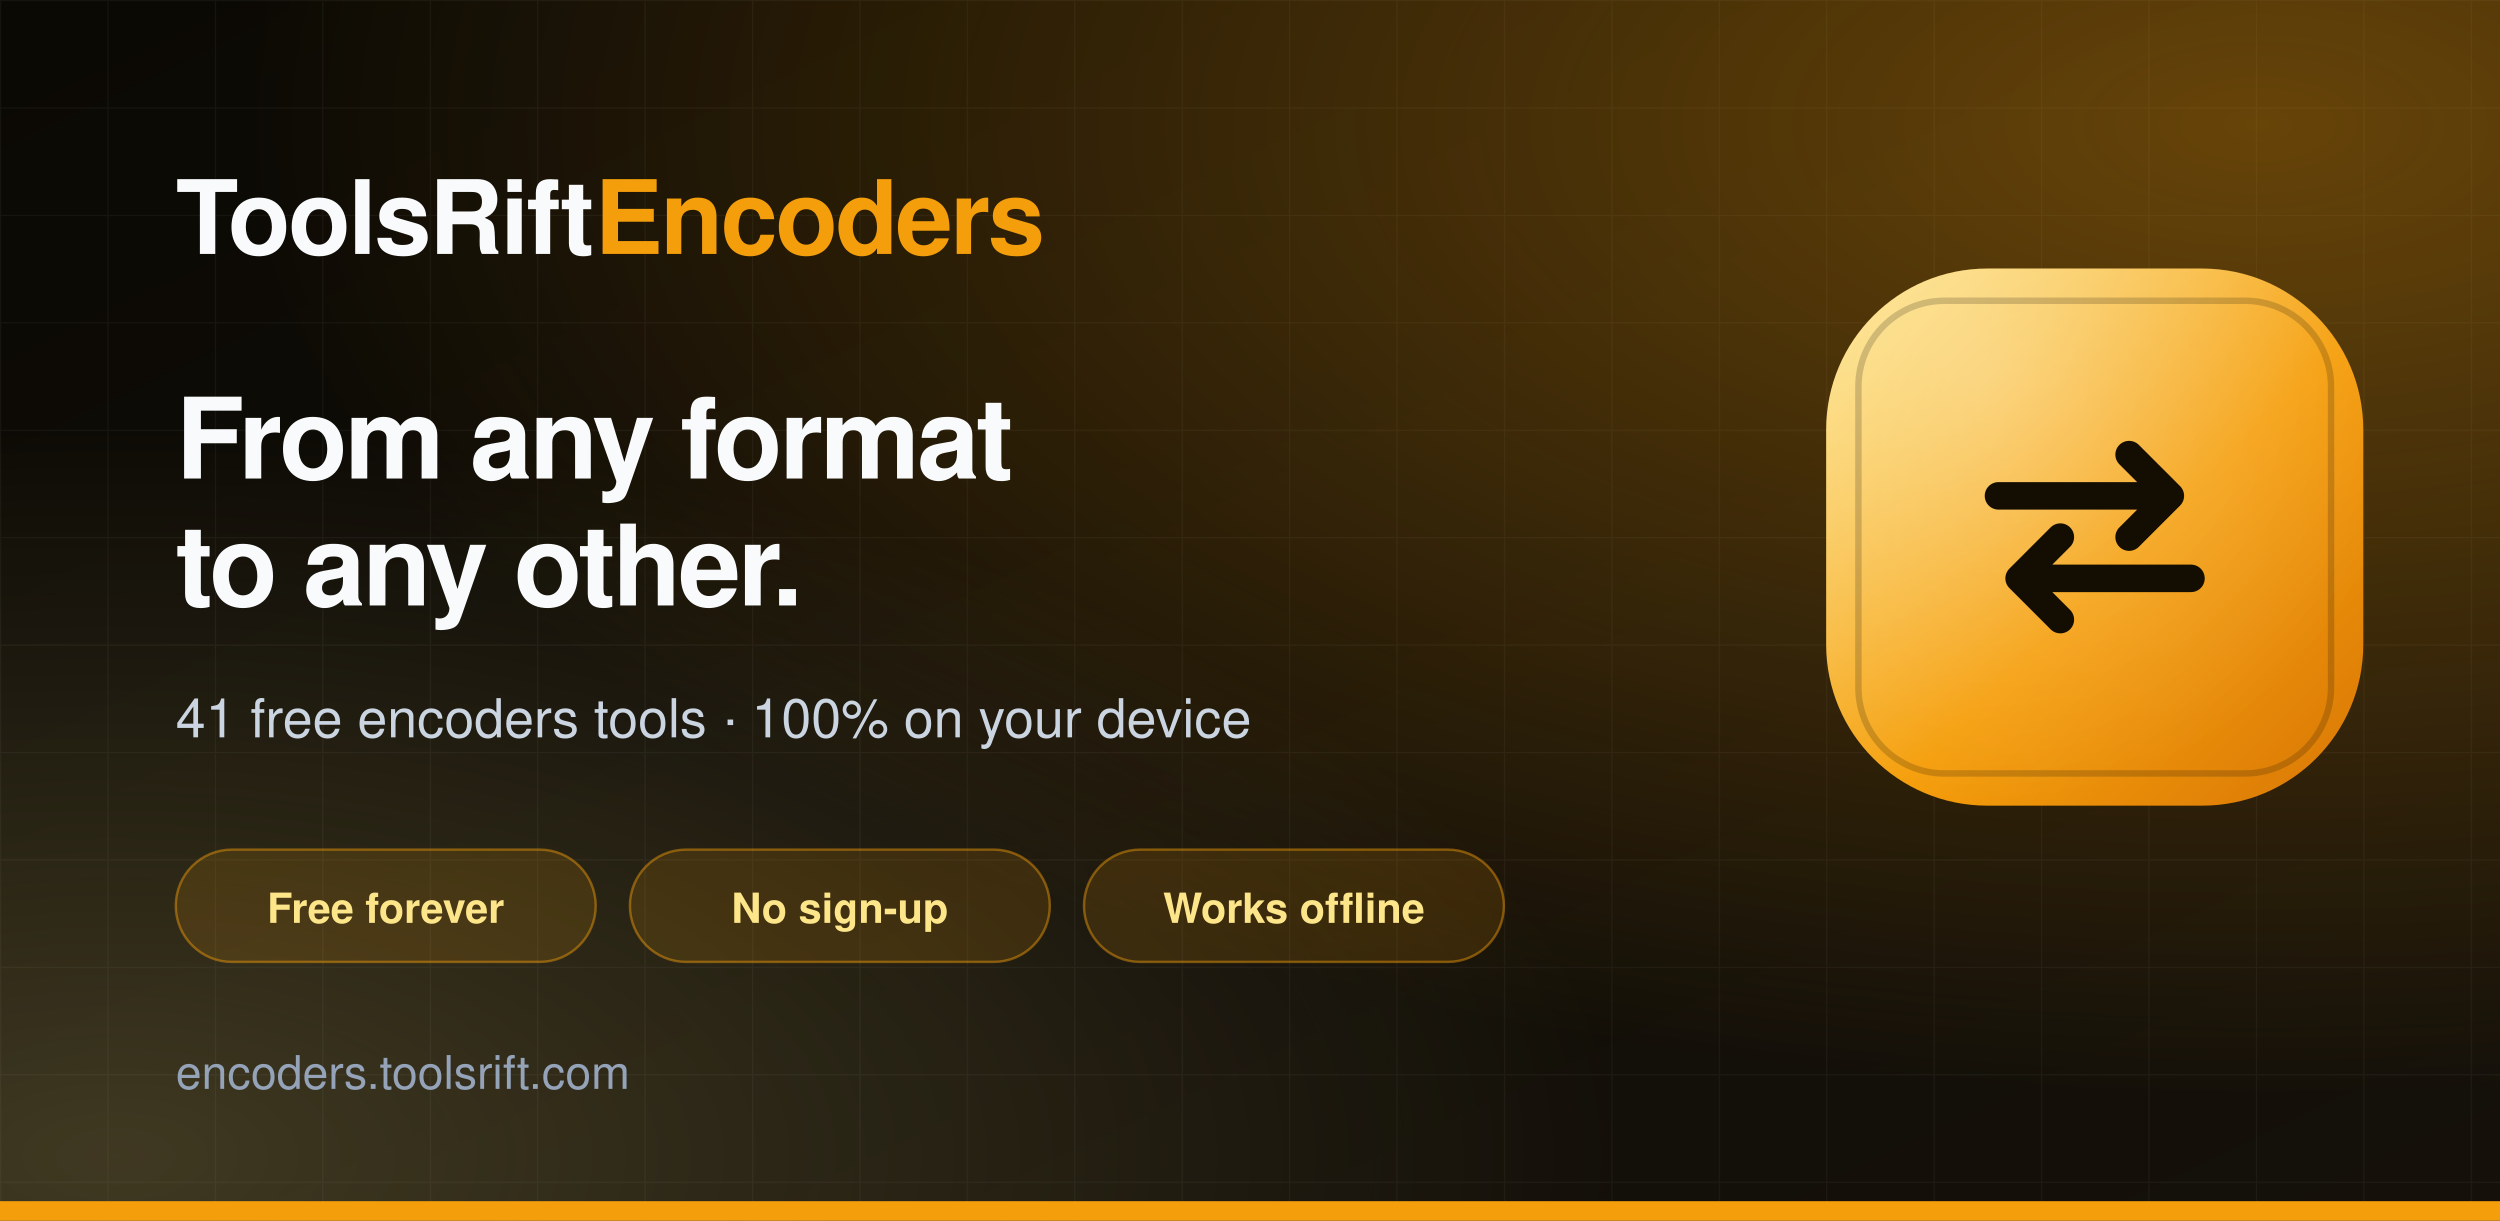
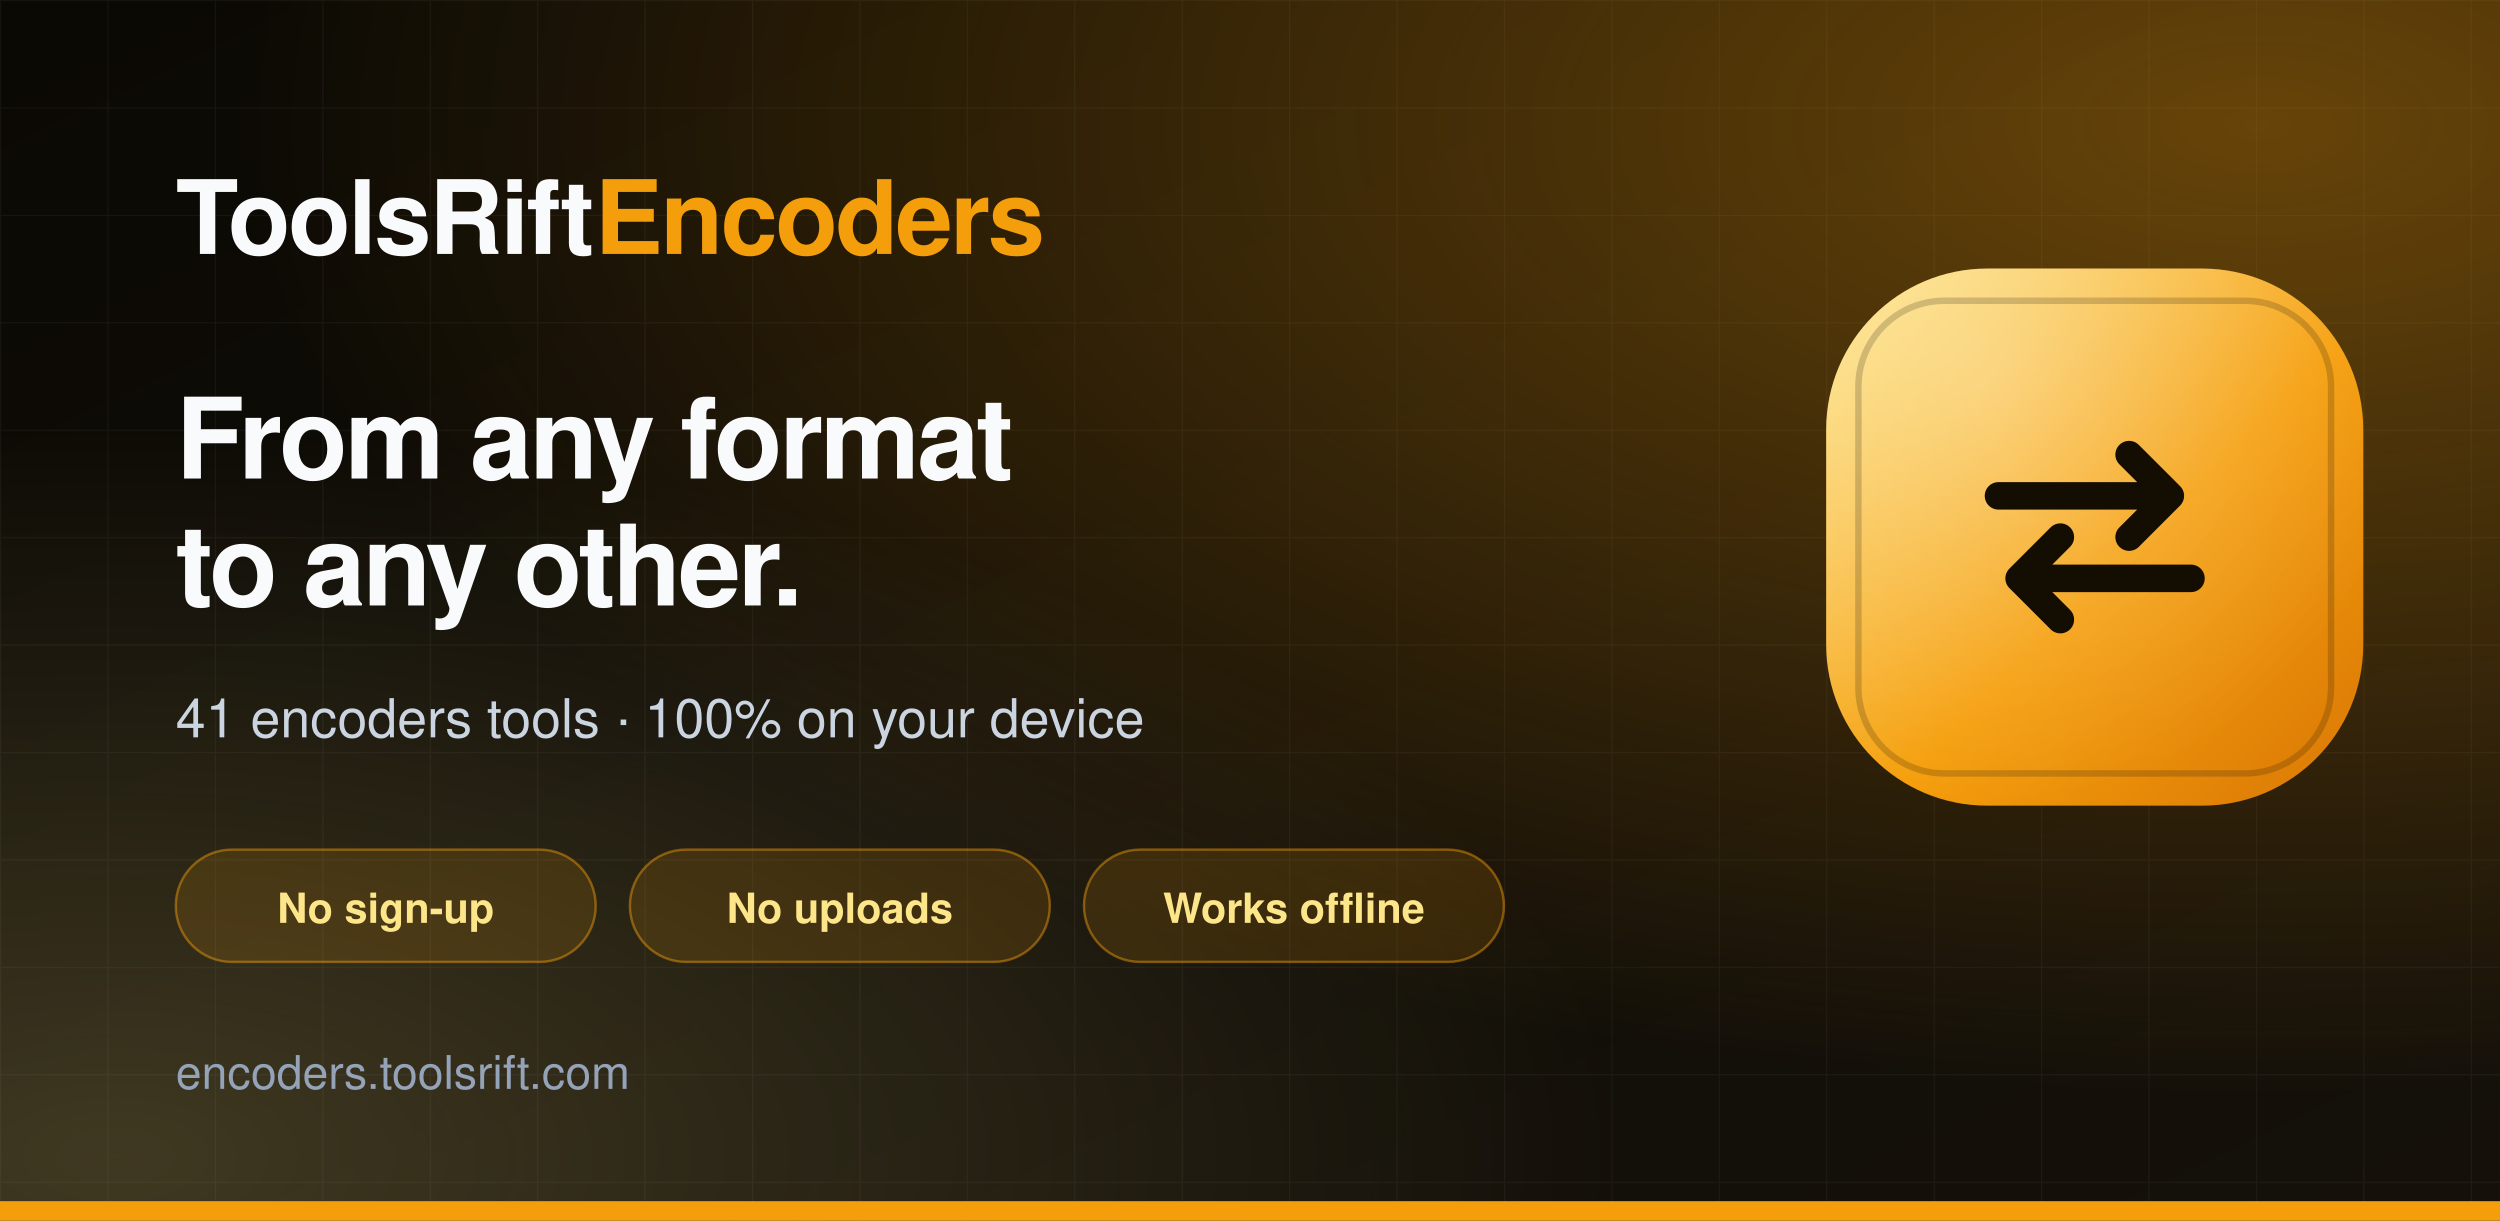
<svg xmlns="http://www.w3.org/2000/svg" viewBox="0 0 1024 500" width="1024" height="500">
  <defs>
    <linearGradient id="fbg" x1="0" y1="0" x2="1" y2="1">
      <stop offset="0" stop-color="#0B0904" />
      <stop offset="1" stop-color="#15110A" />
    </linearGradient>
    <radialGradient id="fglow" cx="0.9" cy="0.1" r="0.8">
      <stop offset="0" stop-color="#F59E0B" stop-opacity="0.38" />
      <stop offset="1" stop-color="#F59E0B" stop-opacity="0" />
    </radialGradient>
    <radialGradient id="fglow2" cx="0.05" cy="0.95" r="0.6">
      <stop offset="0" stop-color="#FDE68A" stop-opacity="0.2" />
      <stop offset="1" stop-color="#FDE68A" stop-opacity="0" />
    </radialGradient>
    <pattern id="fgrid" width="44" height="44" patternUnits="userSpaceOnUse">
      <path d="M44 0H0v44" fill="none" stroke="#fff" stroke-opacity="0.045" />
    </pattern>
  </defs>
  <rect width="1024" height="500" fill="url(#fbg)" />
  <rect width="1024" height="500" fill="url(#fgrid)" />
  <rect width="1024" height="500" fill="url(#fglow)" />
  <rect width="1024" height="500" fill="url(#fglow2)" />
  <g transform="translate(748 110)">
    <defs>
      <linearGradient id="fg-g" x1="0" y1="0" x2="1" y2="1">
        <stop offset="0" stop-color="#FDE68A" />
        <stop offset="0.55" stop-color="#F59E0B" />
        <stop offset="1" stop-color="#D97706" />
      </linearGradient>
      <radialGradient id="fg-hl" cx="0.3" cy="0.2" r="0.8">
        <stop offset="0" stop-color="#fff" stop-opacity="0.28" />
        <stop offset="1" stop-color="#fff" stop-opacity="0" />
      </radialGradient>
      <clipPath id="fg-c">
        <rect width="220" height="220" rx="66.0" />
      </clipPath>
    </defs>
    <g clip-path="url(#fg-c)">
      <rect width="220" height="220" fill="url(#fg-g)" />
      <rect width="220" height="220" fill="url(#fg-hl)" />
      <rect x="13.2" y="13.2" width="193.6" height="193.6" rx="35.2" fill="none" stroke="#0B0904" stroke-opacity="0.18" stroke-width="2.64" />
    </g>
    <g transform="translate(39.60 39.60) scale(1.408)" color="#140D02">
      <path d="M22 38h50M60 26l12 12-12 12M78 62H28M40 50L28 62l12 12" fill="none" stroke="currentColor" stroke-width="8" stroke-linecap="round" stroke-linejoin="round" />
    </g>
  </g>
  <text x="72" y="104" font-family="Sora, 'Segoe UI', system-ui, -apple-system, Helvetica, Arial, sans-serif" font-weight="800" font-size="42" letter-spacing="-1" fill="#F8FAFC">ToolsRift<tspan fill="#F59E0B"> Encoders</tspan>
  </text>
  <text x="72" y="196" font-family="Sora, 'Segoe UI', system-ui, -apple-system, Helvetica, Arial, sans-serif" font-weight="800" font-size="46" letter-spacing="-1.2" fill="#F8FAFC">From any format</text>
  <text x="72" y="248" font-family="Sora, 'Segoe UI', system-ui, -apple-system, Helvetica, Arial, sans-serif" font-weight="800" font-size="46" letter-spacing="-1.2" fill="#F8FAFC">to any other.</text>
-   <text x="72" y="302" font-family="Sora, 'Segoe UI', system-ui, -apple-system, Helvetica, Arial, sans-serif" font-weight="500" font-size="22" fill="#CBD5E1">41 free encoders tools · 100% on your device</text>
+   <text x="72" y="302" font-family="Sora, 'Segoe UI', system-ui, -apple-system, Helvetica, Arial, sans-serif" font-weight="500" font-size="22" fill="#CBD5E1">41 encoders tools · 100% on your device</text>
  <g transform="translate(72 348)">
    <rect x="0" y="0" width="172" height="46" rx="23" fill="#F59E0B" fill-opacity="0.14" stroke="#F59E0B" stroke-opacity="0.45" />
-     <text x="86" y="30" text-anchor="middle" font-family="Sora, 'Segoe UI', system-ui, -apple-system, Helvetica, Arial, sans-serif" font-weight="700" font-size="17" fill="#FDE68A">Free forever</text>
+     <text x="86" y="30" text-anchor="middle" font-family="Sora, 'Segoe UI', system-ui, -apple-system, Helvetica, Arial, sans-serif" font-weight="700" font-size="17" fill="#FDE68A">No sign-up</text>
    <rect x="186" y="0" width="172" height="46" rx="23" fill="#F59E0B" fill-opacity="0.14" stroke="#F59E0B" stroke-opacity="0.45" />
-     <text x="272" y="30" text-anchor="middle" font-family="Sora, 'Segoe UI', system-ui, -apple-system, Helvetica, Arial, sans-serif" font-weight="700" font-size="17" fill="#FDE68A">No sign-up</text>
+     <text x="272" y="30" text-anchor="middle" font-family="Sora, 'Segoe UI', system-ui, -apple-system, Helvetica, Arial, sans-serif" font-weight="700" font-size="17" fill="#FDE68A">No uploads</text>
    <rect x="372" y="0" width="172" height="46" rx="23" fill="#F59E0B" fill-opacity="0.14" stroke="#F59E0B" stroke-opacity="0.45" />
    <text x="458" y="30" text-anchor="middle" font-family="Sora, 'Segoe UI', system-ui, -apple-system, Helvetica, Arial, sans-serif" font-weight="700" font-size="17" fill="#FDE68A">Works offline</text>
  </g>
  <text x="72" y="446" font-family="Sora, 'Segoe UI', system-ui, -apple-system, Helvetica, Arial, sans-serif" font-weight="500" font-size="19" fill="#94A3B8">encoders.toolsrift.com</text>
  <rect x="0" y="492" width="1024" height="8" fill="#F59E0B" />
</svg>
